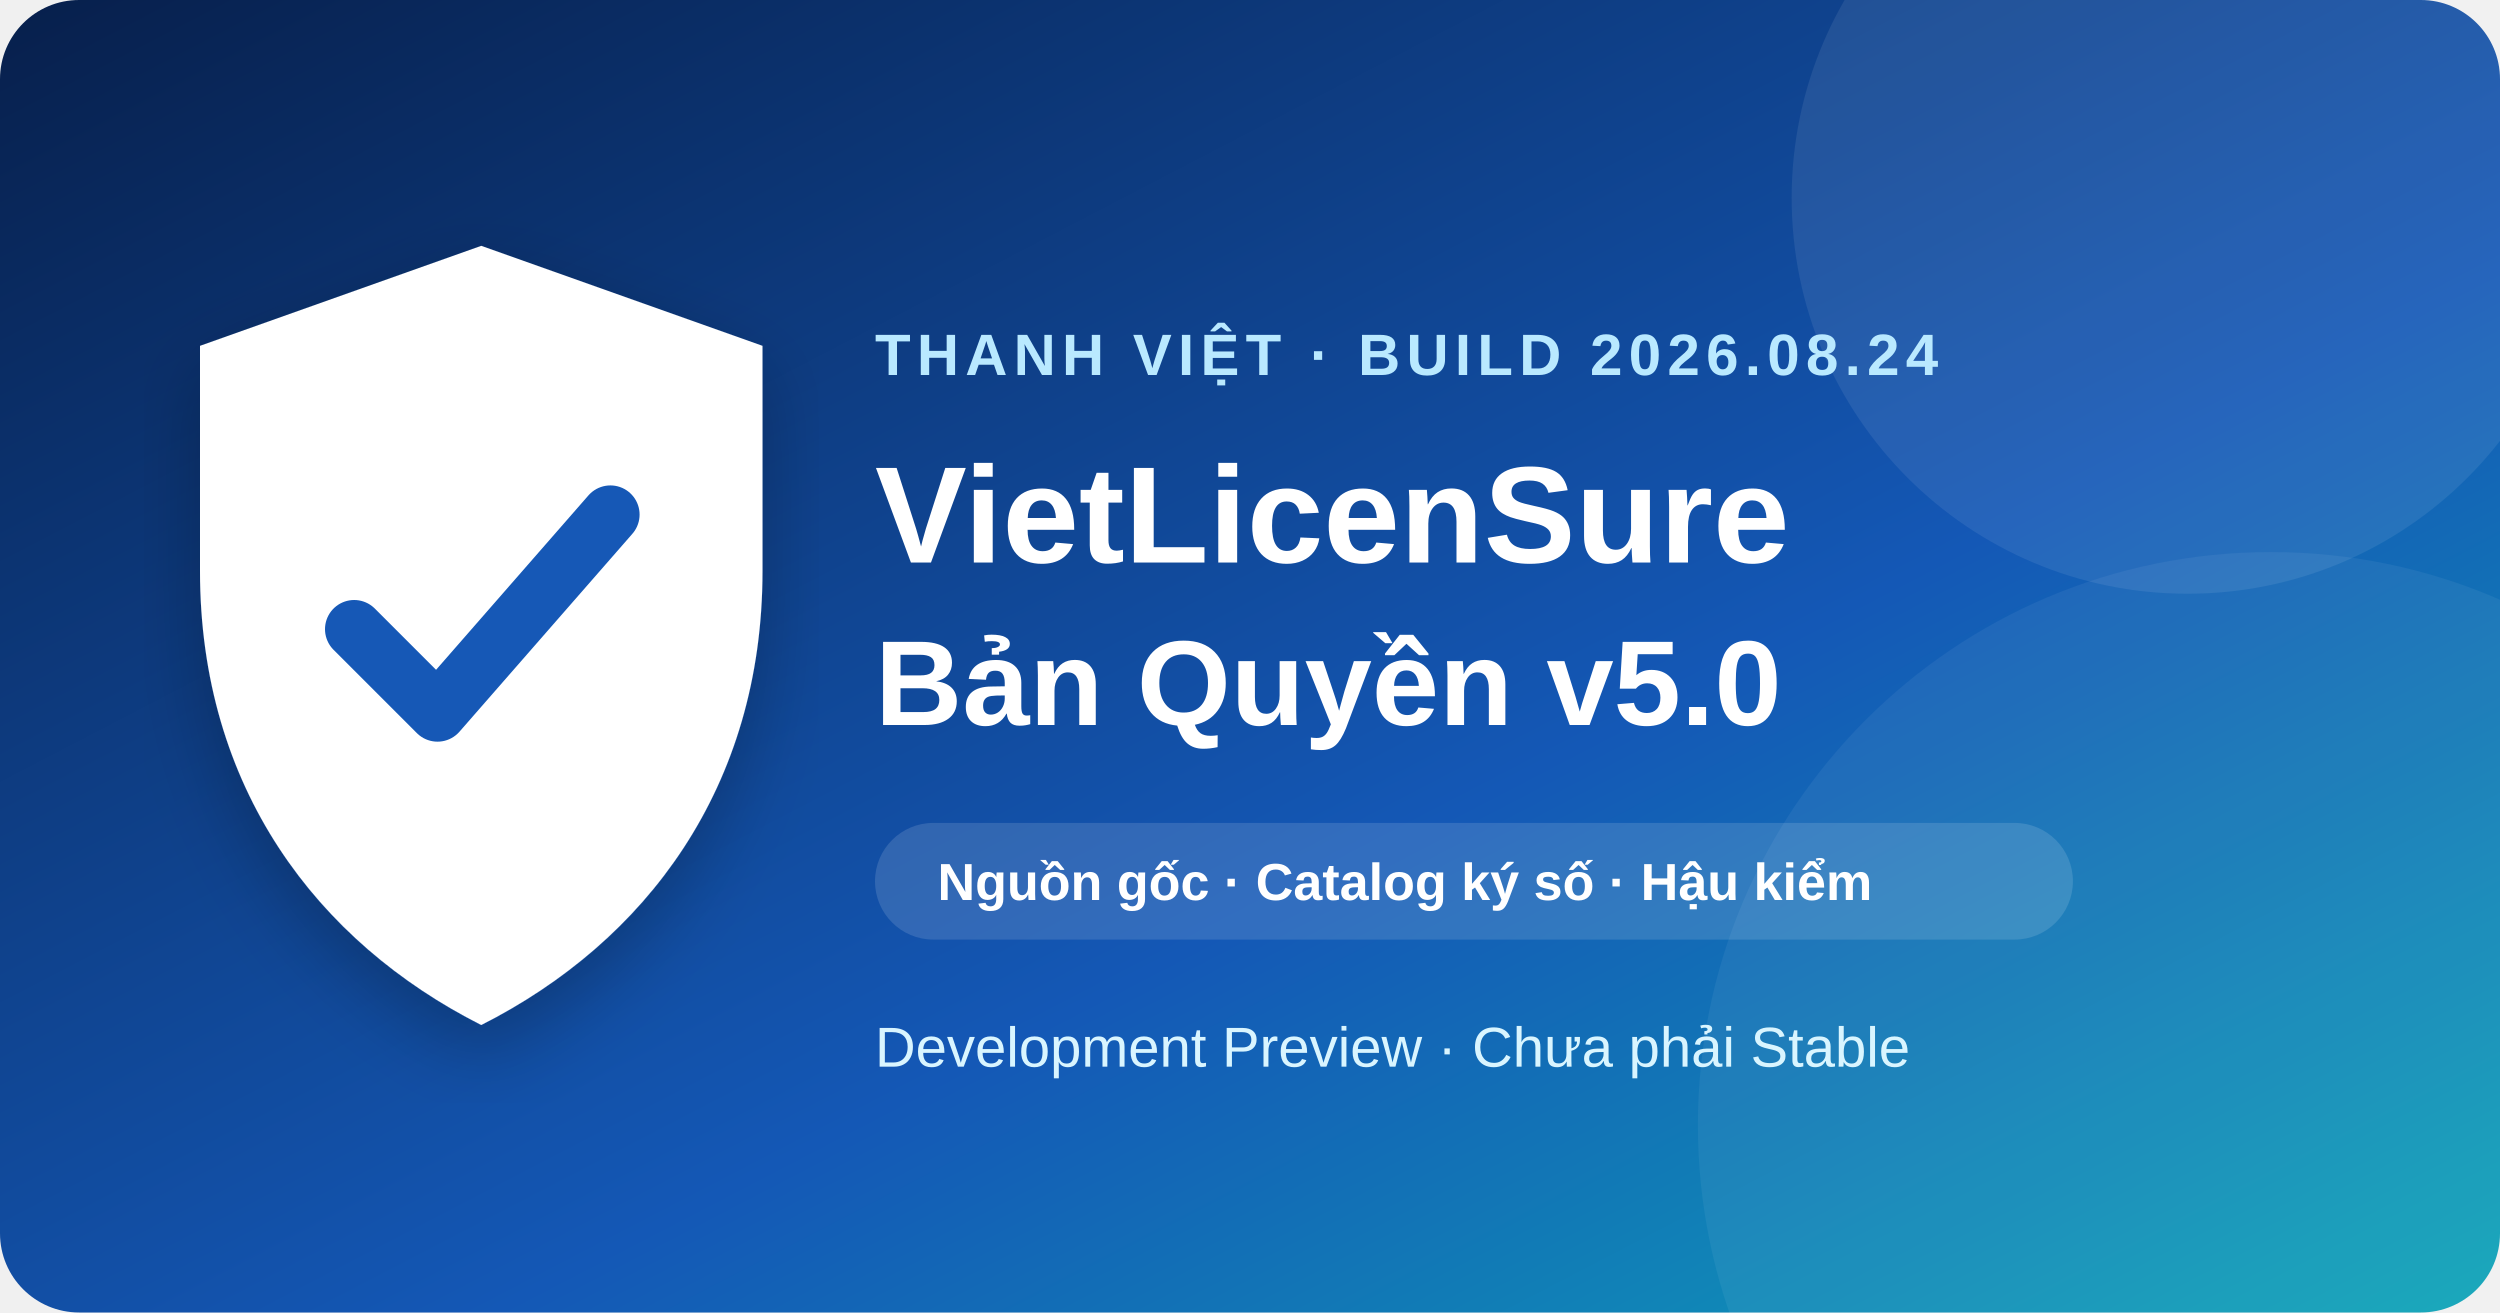
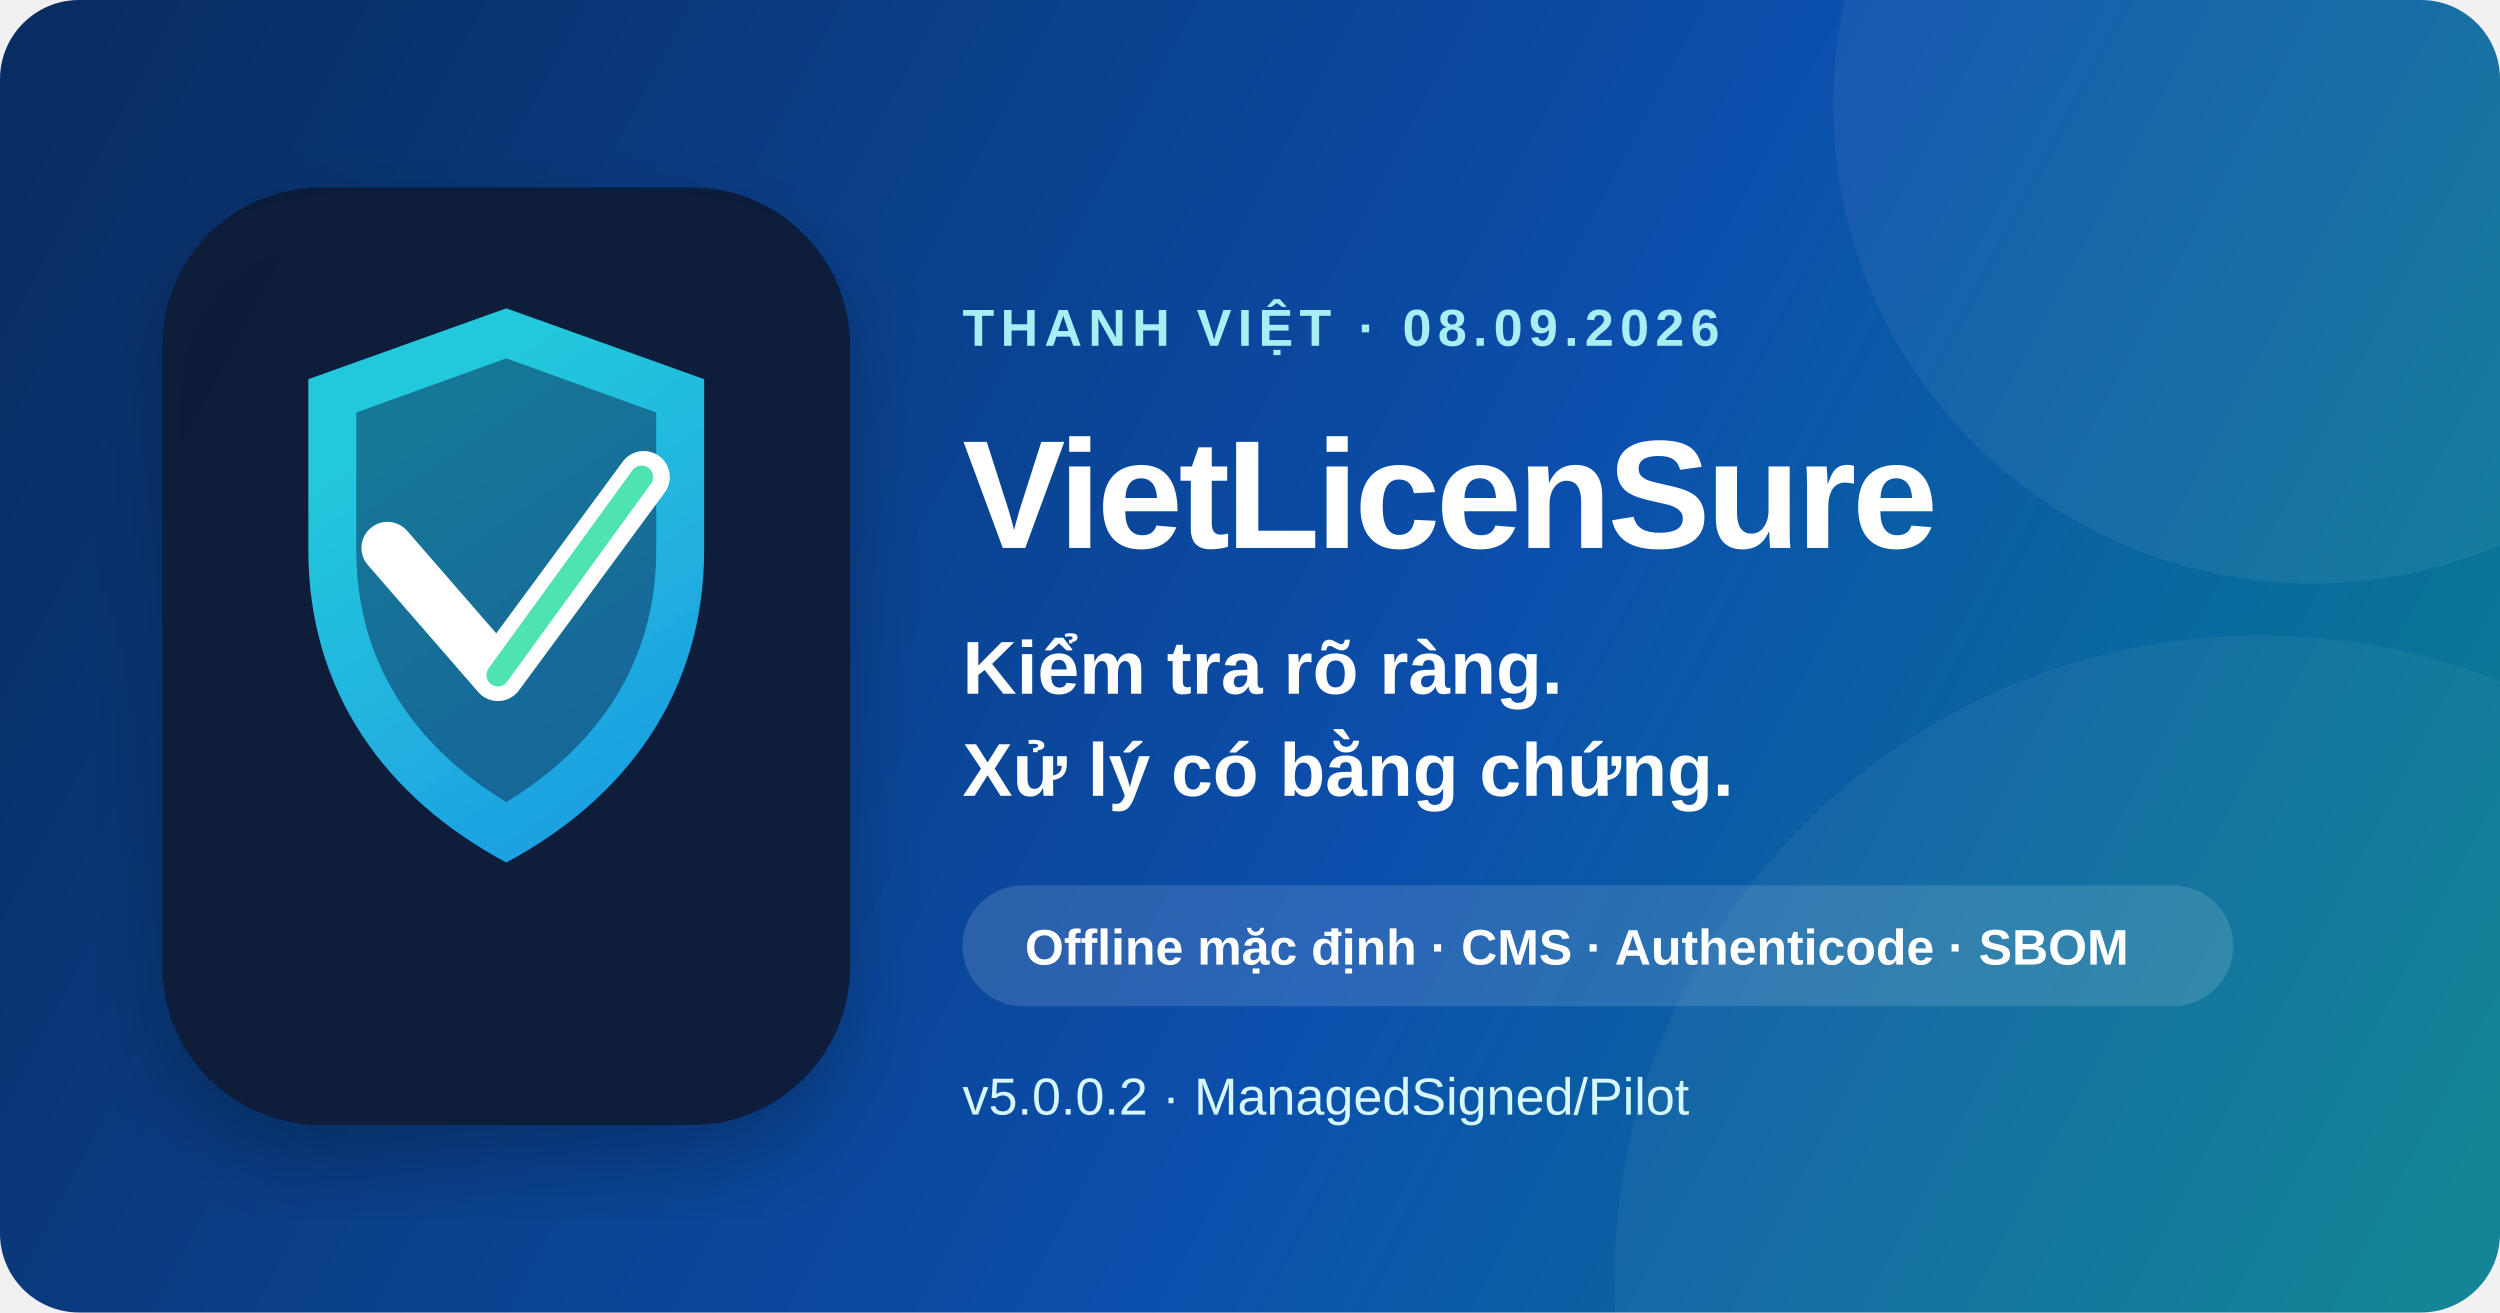
<svg xmlns="http://www.w3.org/2000/svg" width="1200" height="630" viewBox="0 0 1200 630" role="img" aria-labelledby="title desc">
  <defs>
-     <linearGradient id="bg" x1="0" y1="0" x2="1" y2="1">
-       <stop stop-color="#071f4b" />
-       <stop offset=".6" stop-color="#1458b6" />
-       <stop offset="1" stop-color="#0ea5b7" />
+     <linearGradient id="bg" x1="40" y1="20" x2="1160" y2="610" gradientUnits="userSpaceOnUse">
+       <stop stop-color="#092d62" />
+       <stop offset=".58" stop-color="#0b4fad" />
+       <stop offset="1" stop-color="#087f91" />
+     </linearGradient>
+     <linearGradient id="mark" x1="100" y1="120" x2="350" y2="490" gradientUnits="userSpaceOnUse">
+       <stop stop-color="#24c9dc" />
+       <stop offset="1" stop-color="#1772e8" />
    </linearGradient>
    <filter id="shadow">
-       <feDropShadow dx="0" dy="14" stdDeviation="18" flood-opacity=".24" />
+       <feDropShadow dx="0" dy="18" stdDeviation="20" flood-opacity=".24" />
    </filter>
  </defs>
  <rect width="1200" height="630" rx="38" fill="url(#bg)" />
-   <circle cx="1050" cy="95" r="190" fill="#fff" opacity=".08" />
-   <circle cx="1090" cy="540" r="275" fill="#fff" opacity=".055" />
-   <g transform="translate(86 118)" filter="url(#shadow)">
-     <path d="M145 0 280 48v108c0 104-56 178-135 218C66 334 10 260 10 156V48Z" fill="#fff" />
-     <path d="m84 184 40 40 83-95" fill="none" stroke="#1458b6" stroke-width="28" stroke-linecap="round" stroke-linejoin="round" />
+   <circle cx="1110" cy="50" r="230" fill="#fff" opacity=".055" />
+   <circle cx="1085" cy="615" r="310" fill="#fff" opacity=".045" />
+   <g transform="translate(78 90)" filter="url(#shadow)">
+     <rect width="330" height="450" rx="76" fill="#071a38" opacity=".96" />
+     <path d="M165 58 260 92v82c0 68-37 119-95 150-58-31-95-82-95-150V92l95-34Z" fill="url(#mark)" />
+     <path d="M165 82 237 108v66c0 52-26 93-72 121-46-28-72-69-72-121v-66l72-26Z" fill="#0a2852" opacity=".5" />
+     <path d="m108 173 53 61 70-95" fill="none" stroke="#fff" stroke-width="25" stroke-linecap="round" stroke-linejoin="round" />
+     <path d="m230 139-69 95" fill="none" stroke="#50e3b0" stroke-width="11" stroke-linecap="round" />
  </g>
-   <text x="420" y="180" fill="#b9e9ff" font-family="Segoe UI,Arial,sans-serif" font-size="28" font-weight="700" letter-spacing="3">THANH VIỆT · BUILD 2026.08.24</text>
-   <text x="420" y="270" fill="#fff" font-family="Segoe UI,Arial,sans-serif" font-size="66" font-weight="800">VietLicenSure</text>
-   <text x="420" y="348" fill="#fff" font-family="Segoe UI,Arial,sans-serif" font-size="58" font-weight="740">Bản Quyền v5.0</text>
-   <rect x="420" y="395" width="575" height="56" rx="28" fill="#fff" opacity=".13" />
-   <text x="450" y="432" fill="#fff" font-family="Segoe UI,Arial,sans-serif" font-size="25" font-weight="650">Nguồn gốc · Catalog ký số · Hậu kiểm</text>
-   <text x="420" y="512" fill="#d9f5ff" font-family="Segoe UI,Arial,sans-serif" font-size="27">Development Preview · Chưa phải Stable</text>
+   <text x="462" y="166" fill="#a9edf5" font-family="Segoe UI,Arial,sans-serif" font-size="25" font-weight="700" letter-spacing="3">THANH VIỆT · 08.09.2026</text>
+   <text x="462" y="263" fill="#fff" font-family="Segoe UI,Arial,sans-serif" font-size="74" font-weight="800" letter-spacing="-2">VietLicenSure</text>
+   <text x="462" y="333" fill="#fff" font-family="Segoe UI,Arial,sans-serif" font-size="36" font-weight="650">Kiểm tra rõ ràng.</text>
+   <text x="462" y="382" fill="#fff" font-family="Segoe UI,Arial,sans-serif" font-size="36" font-weight="650">Xử lý có bằng chứng.</text>
+   <rect x="462" y="425" width="610" height="58" rx="29" fill="#fff" opacity=".13" />
+   <text x="492" y="463" fill="#fff" font-family="Segoe UI,Arial,sans-serif" font-size="24" font-weight="650">Offline mặc định · CMS · Authenticode · SBOM</text>
+   <text x="462" y="535" fill="#d6f7fb" font-family="Segoe UI,Arial,sans-serif" font-size="25">v5.0.0.2 · ManagedSigned/Pilot</text>
</svg>
